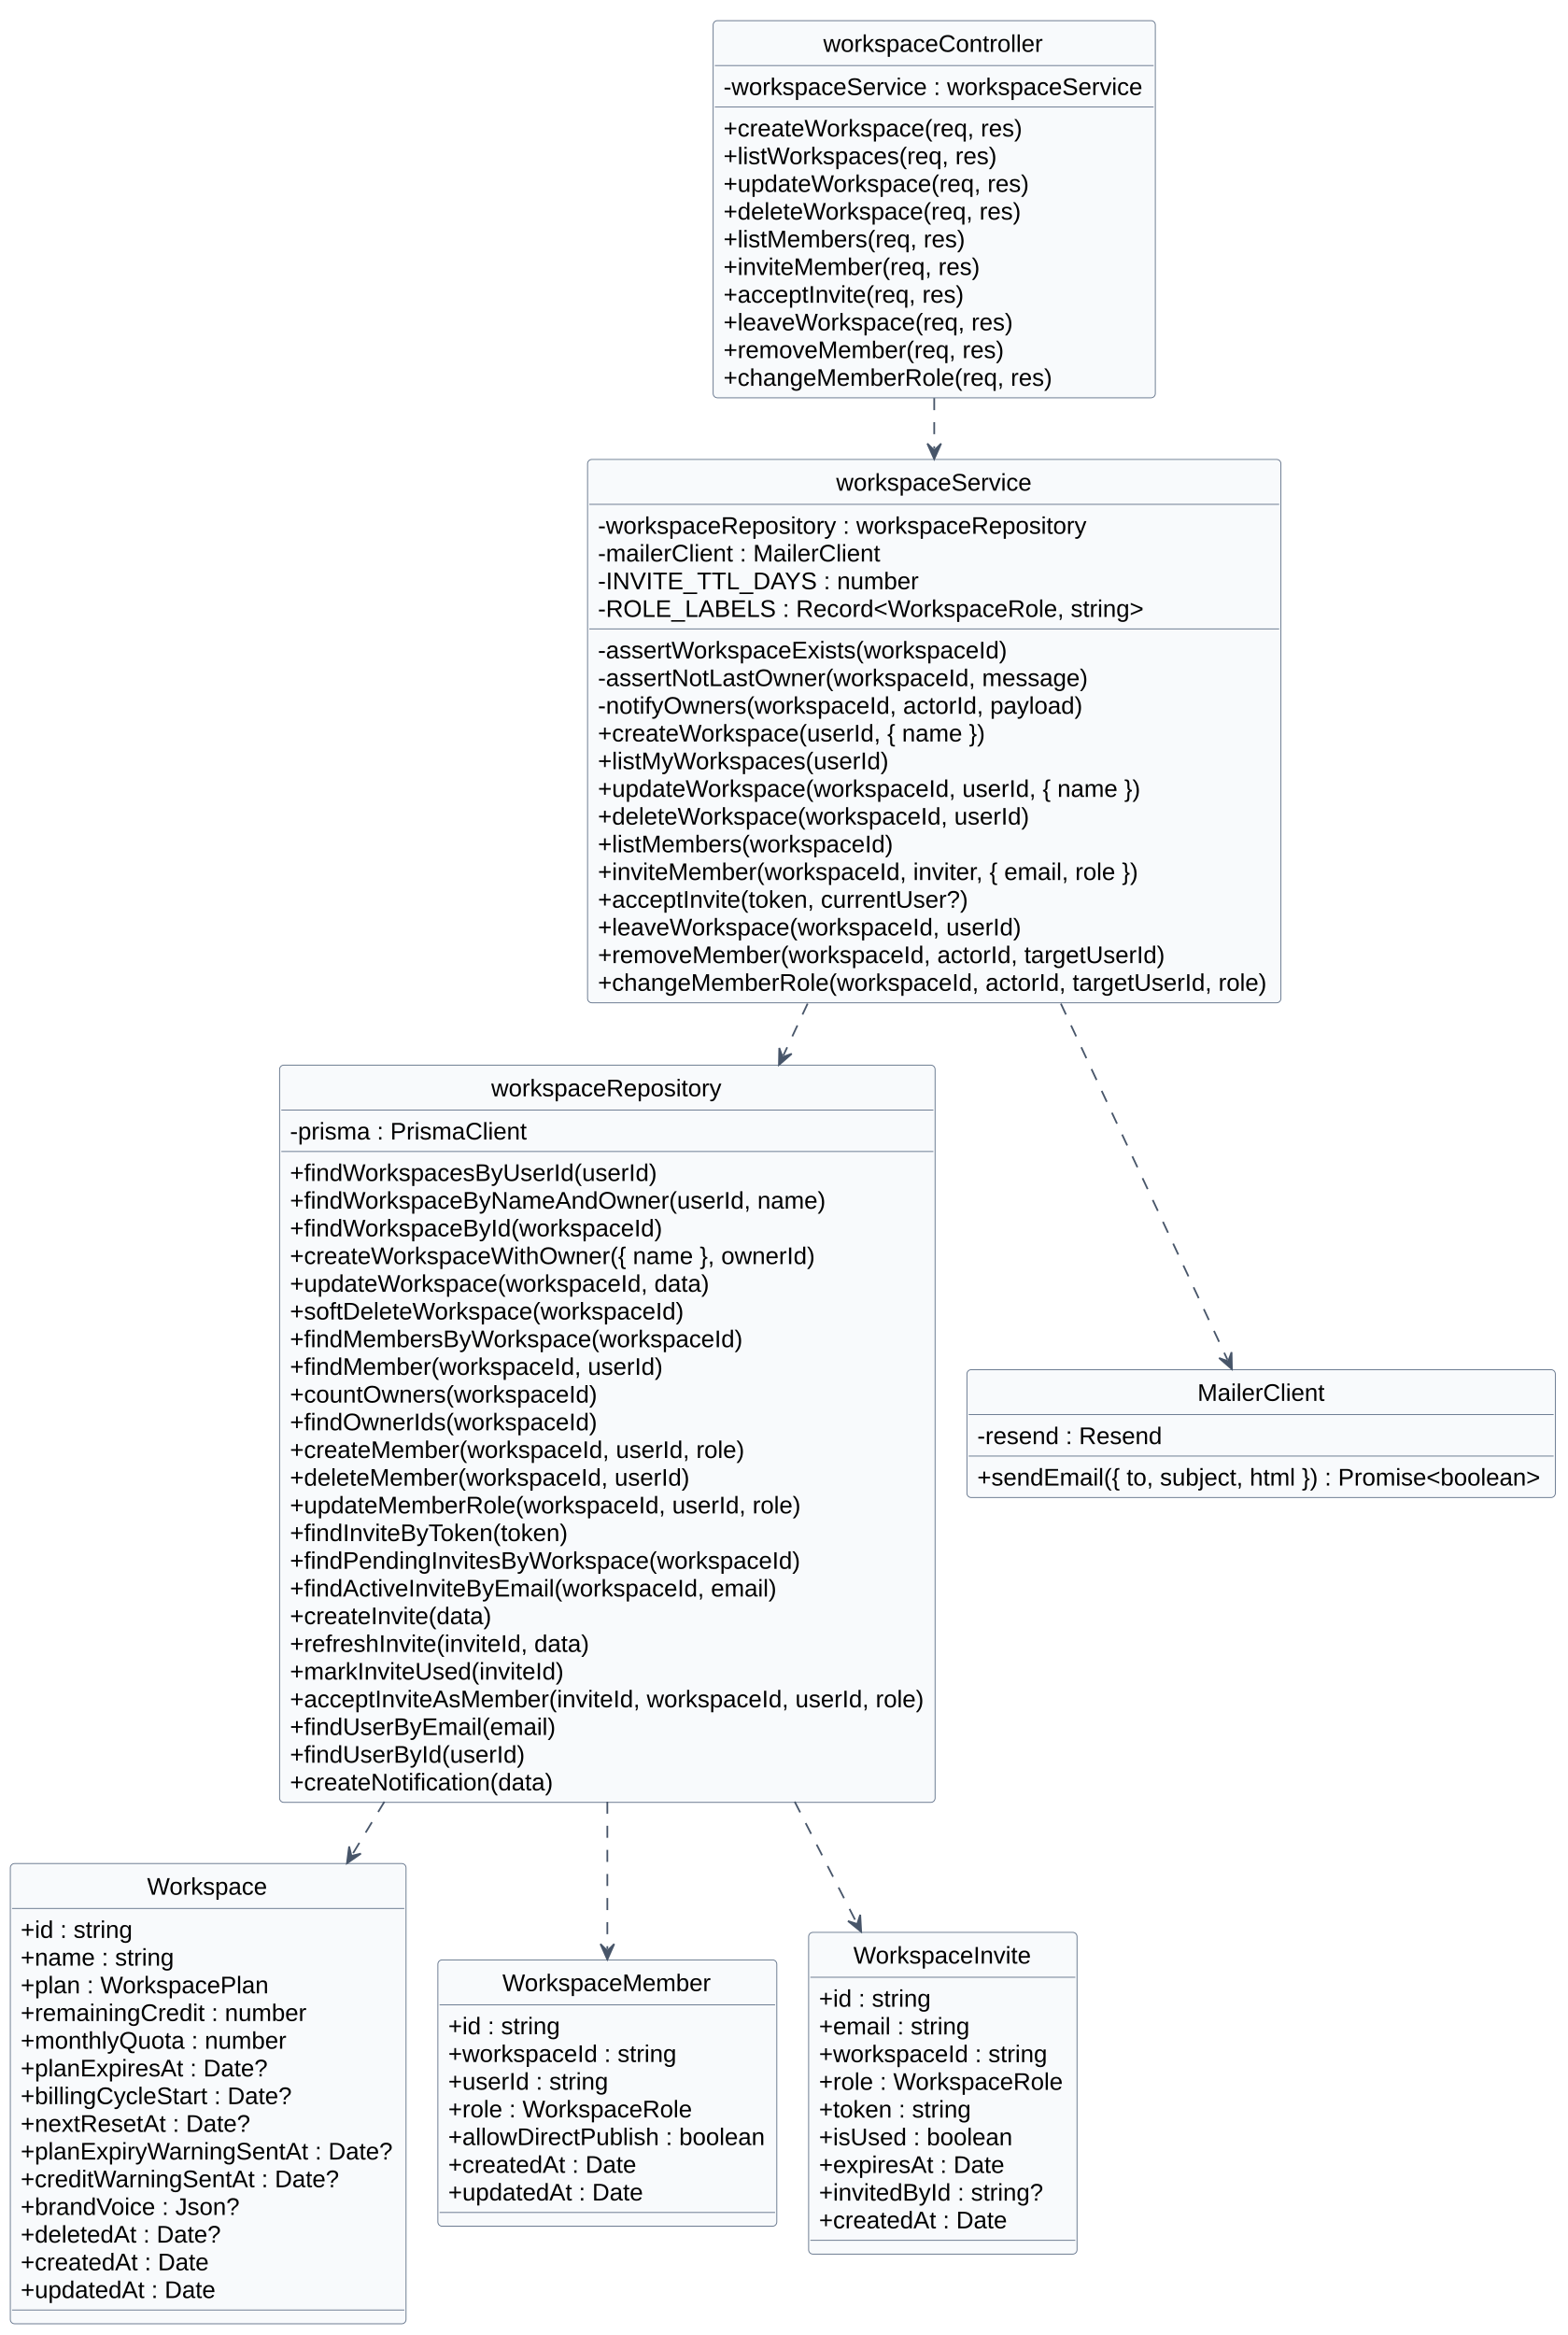
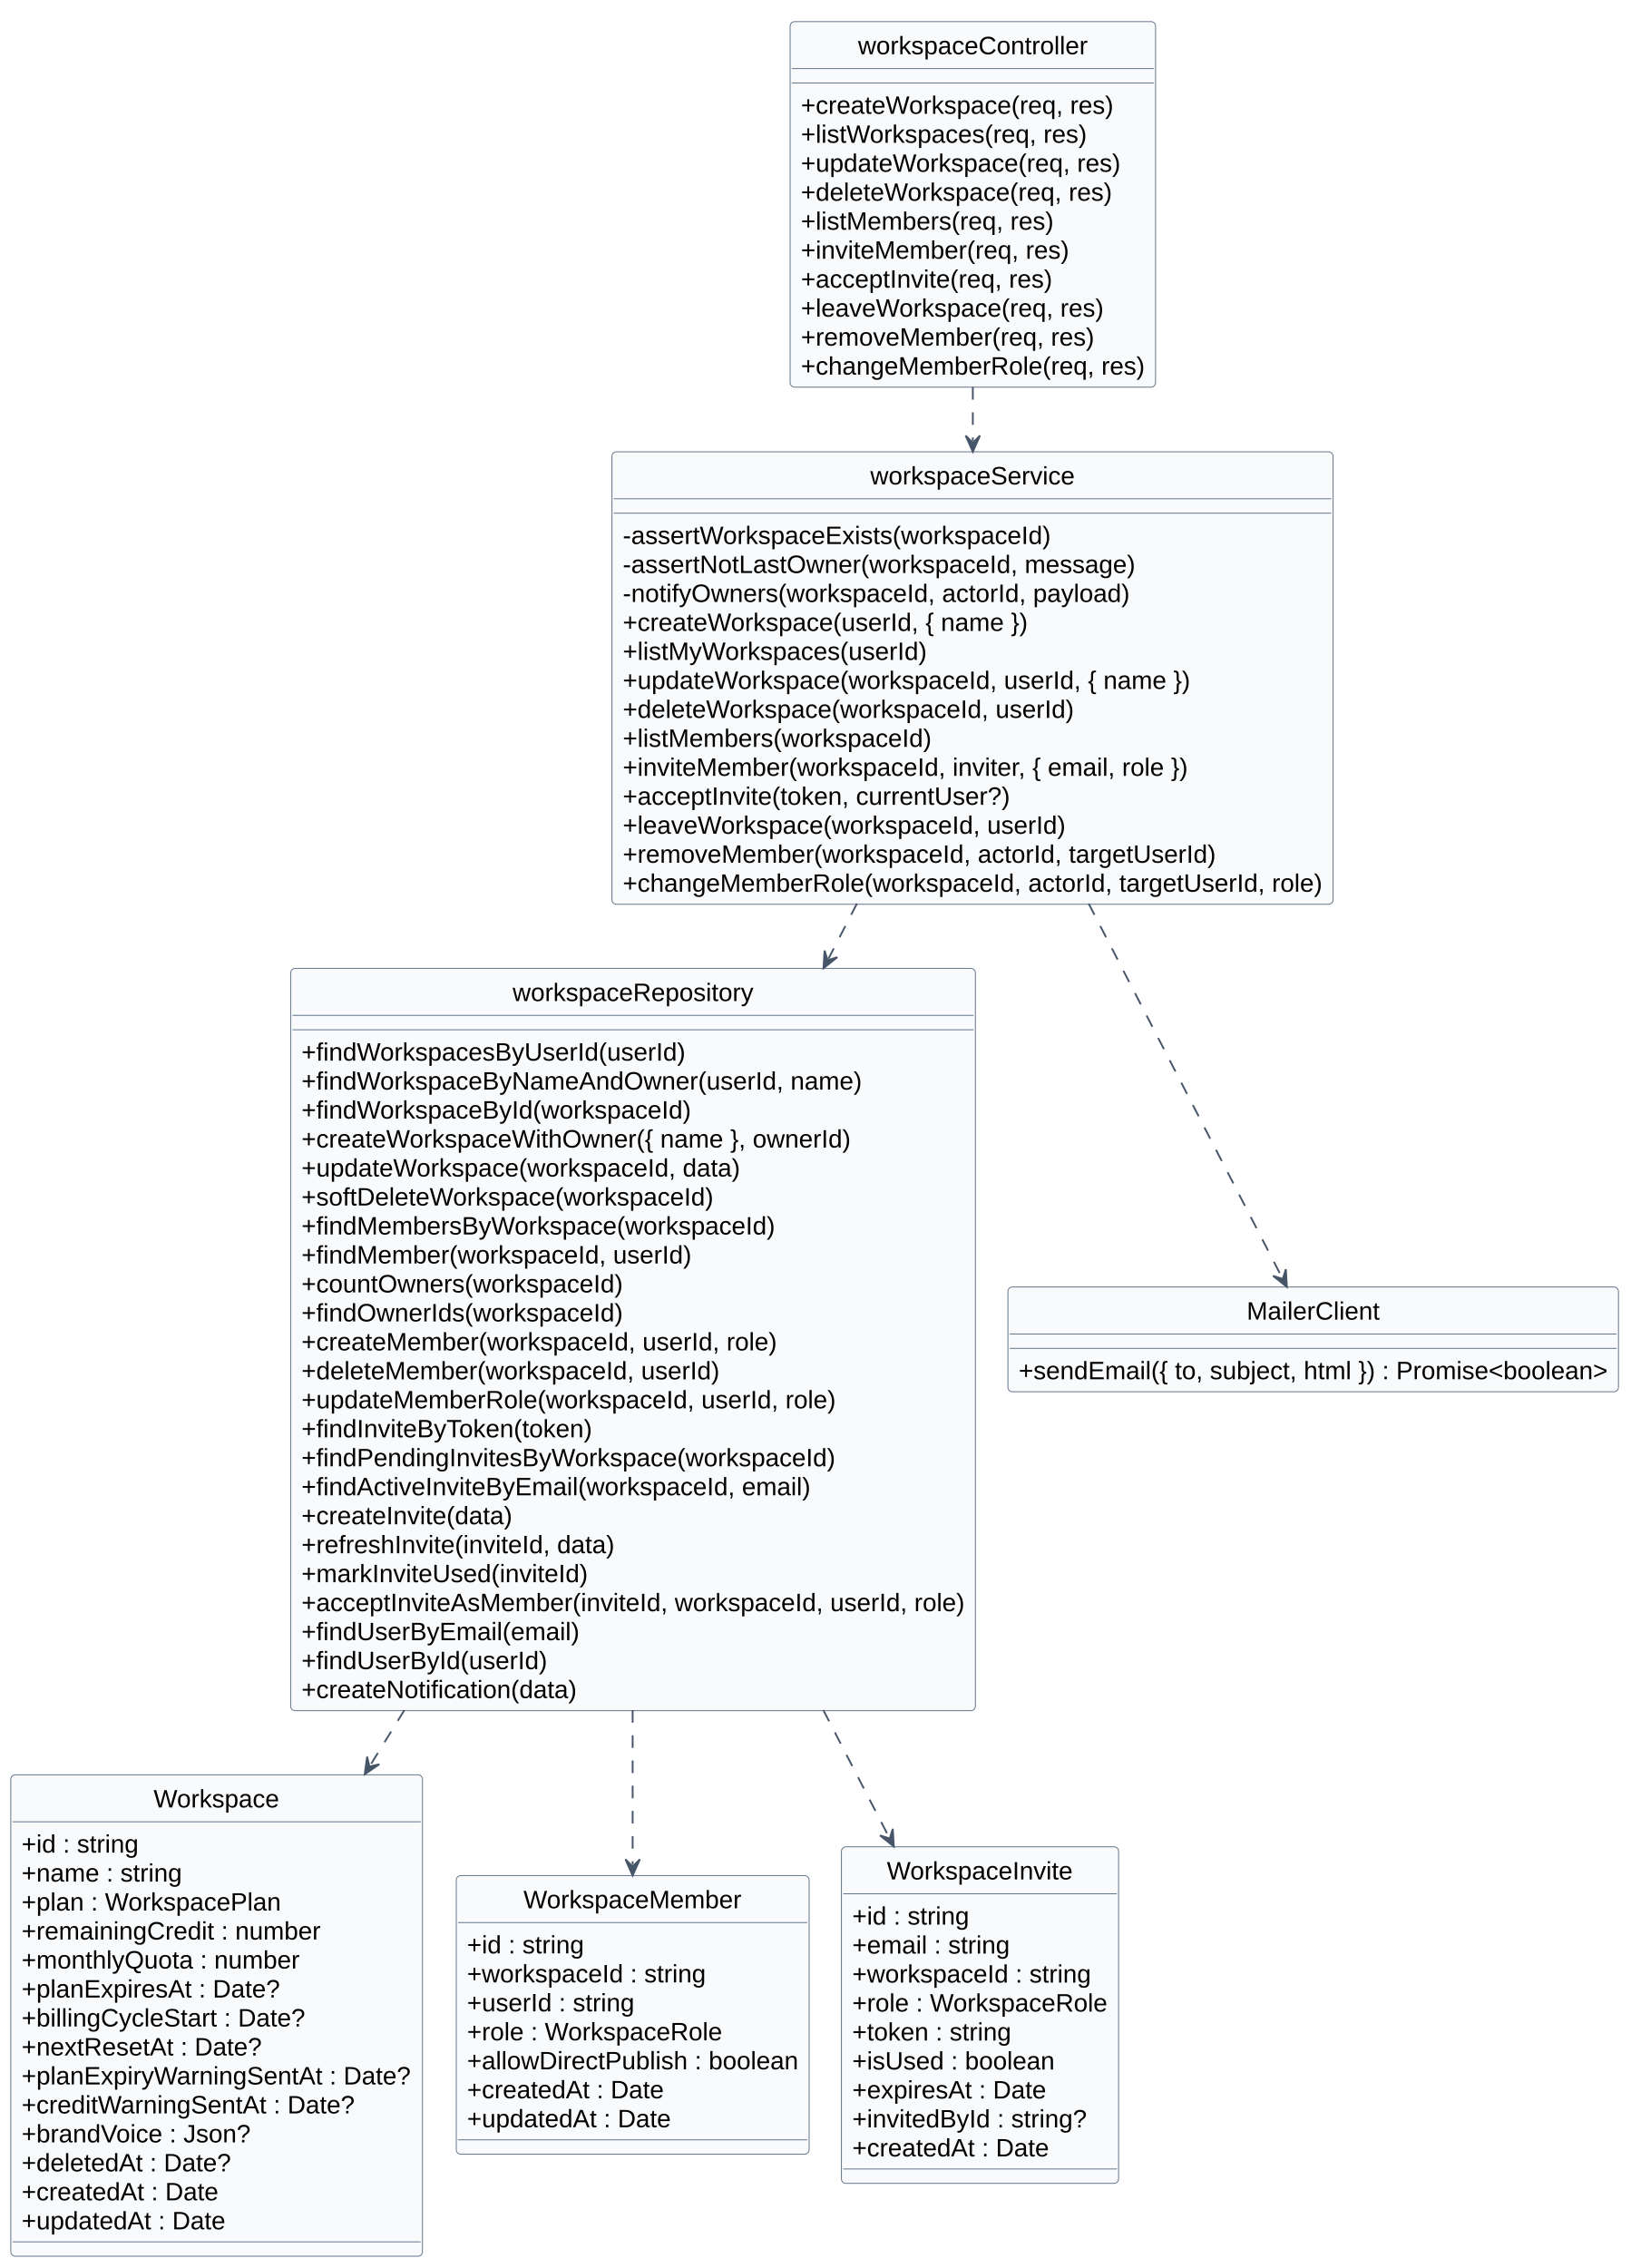
- <svg xmlns="http://www.w3.org/2000/svg" contentStyleType="text/css" height="1357px" preserveAspectRatio="none" style="width:911px;height:1357px;background:#FFFFFF;" version="1.1" viewBox="0 0 911 1357" width="911px" zoomAndPan="magnify">
+ <svg xmlns="http://www.w3.org/2000/svg" contentStyleType="text/css" height="1260px" preserveAspectRatio="none" style="width:906px;height:1260px;background:#FFFFFF;" version="1.1" viewBox="0 0 906 1260" width="906px" zoomAndPan="magnify">
  <defs />
  <g>
    <g id="elem_Workspace">
-       <rect codeLine="17" fill="#F8FAFC" height="267.479" id="Workspace" rx="2.5" ry="2.5" style="stroke:#64748B;stroke-width:0.5;" width="230" x="6" y="1083" />
-       <text fill="#000000" font-family="Arial" font-size="14" lengthAdjust="spacing" textLength="71" x="85.5" y="1101.132">Workspace</text>
-       <line style="stroke:#64748B;stroke-width:0.5;" x1="7" x2="235" y1="1109.099" y2="1109.099" />
-       <text fill="#000000" font-family="Arial" font-size="14" lengthAdjust="spacing" textLength="66" x="12" y="1126.23">+id : string</text>
-       <text fill="#000000" font-family="Arial" font-size="14" lengthAdjust="spacing" textLength="90" x="12" y="1142.329">+name : string</text>
-       <text fill="#000000" font-family="Arial" font-size="14" lengthAdjust="spacing" textLength="146" x="12" y="1158.428">+plan : WorkspacePlan</text>
-       <text fill="#000000" font-family="Arial" font-size="14" lengthAdjust="spacing" textLength="168" x="12" y="1174.526">+remainingCredit : number</text>
-       <text fill="#000000" font-family="Arial" font-size="14" lengthAdjust="spacing" textLength="156" x="12" y="1190.625">+monthlyQuota : number</text>
-       <text fill="#000000" font-family="Arial" font-size="14" lengthAdjust="spacing" textLength="144" x="12" y="1206.724">+planExpiresAt : Date?</text>
-       <text fill="#000000" font-family="Arial" font-size="14" lengthAdjust="spacing" textLength="159" x="12" y="1222.822">+billingCycleStart : Date?</text>
-       <text fill="#000000" font-family="Arial" font-size="14" lengthAdjust="spacing" textLength="134" x="12" y="1238.921">+nextResetAt : Date?</text>
-       <text fill="#000000" font-family="Arial" font-size="14" lengthAdjust="spacing" textLength="218" x="12" y="1255.02">+planExpiryWarningSentAt : Date?</text>
-       <text fill="#000000" font-family="Arial" font-size="14" lengthAdjust="spacing" textLength="188" x="12" y="1271.118">+creditWarningSentAt : Date?</text>
-       <text fill="#000000" font-family="Arial" font-size="14" lengthAdjust="spacing" textLength="129" x="12" y="1287.217">+brandVoice : Json?</text>
-       <text fill="#000000" font-family="Arial" font-size="14" lengthAdjust="spacing" textLength="118" x="12" y="1303.315">+deletedAt : Date?</text>
-       <text fill="#000000" font-family="Arial" font-size="14" lengthAdjust="spacing" textLength="111" x="12" y="1319.414">+createdAt : Date</text>
-       <text fill="#000000" font-family="Arial" font-size="14" lengthAdjust="spacing" textLength="115" x="12" y="1335.513">+updatedAt : Date</text>
-       <line style="stroke:#64748B;stroke-width:0.5;" x1="7" x2="235" y1="1342.479" y2="1342.479" />
+       <rect codeLine="17" fill="#F8FAFC" height="267.479" id="Workspace" rx="2.5" ry="2.5" style="stroke:#64748B;stroke-width:0.5;" width="228.727" x="6" y="986" />
+       <text fill="#000000" font-family="Arial" font-size="14" lengthAdjust="spacing" textLength="70.02" x="85.353" y="1004.132">Workspace</text>
+       <line style="stroke:#64748B;stroke-width:0.5;" x1="7" x2="233.727" y1="1012.099" y2="1012.099" />
+       <text fill="#000000" font-family="Arial" font-size="14" lengthAdjust="spacing" textLength="64.976" x="12" y="1029.23">+id : string</text>
+       <text fill="#000000" font-family="Arial" font-size="14" lengthAdjust="spacing" textLength="89.1" x="12" y="1045.329">+name : string</text>
+       <text fill="#000000" font-family="Arial" font-size="14" lengthAdjust="spacing" textLength="144.355" x="12" y="1061.428">+plan : WorkspacePlan</text>
+       <text fill="#000000" font-family="Arial" font-size="14" lengthAdjust="spacing" textLength="166.134" x="12" y="1077.526">+remainingCredit : number</text>
+       <text fill="#000000" font-family="Arial" font-size="14" lengthAdjust="spacing" textLength="154.472" x="12" y="1093.625">+monthlyQuota : number</text>
+       <text fill="#000000" font-family="Arial" font-size="14" lengthAdjust="spacing" textLength="143.582" x="12" y="1109.724">+planExpiresAt : Date?</text>
+       <text fill="#000000" font-family="Arial" font-size="14" lengthAdjust="spacing" textLength="157.575" x="12" y="1125.822">+billingCycleStart : Date?</text>
+       <text fill="#000000" font-family="Arial" font-size="14" lengthAdjust="spacing" textLength="133.465" x="12" y="1141.921">+nextResetAt : Date?</text>
+       <text fill="#000000" font-family="Arial" font-size="14" lengthAdjust="spacing" textLength="216.727" x="12" y="1158.02">+planExpiryWarningSentAt : Date?</text>
+       <text fill="#000000" font-family="Arial" font-size="14" lengthAdjust="spacing" textLength="185.596" x="12" y="1174.118">+creditWarningSentAt : Date?</text>
+       <text fill="#000000" font-family="Arial" font-size="14" lengthAdjust="spacing" textLength="128.03" x="12" y="1190.217">+brandVoice : Json?</text>
+       <text fill="#000000" font-family="Arial" font-size="14" lengthAdjust="spacing" textLength="116.361" x="12" y="1206.315">+deletedAt : Date?</text>
+       <text fill="#000000" font-family="Arial" font-size="14" lengthAdjust="spacing" textLength="109.341" x="12" y="1222.414">+createdAt : Date</text>
+       <text fill="#000000" font-family="Arial" font-size="14" lengthAdjust="spacing" textLength="113.251" x="12" y="1238.513">+updatedAt : Date</text>
+       <line style="stroke:#64748B;stroke-width:0.5;" x1="7" x2="233.727" y1="1245.479" y2="1245.479" />
    </g>
    <g id="elem_WorkspaceMember">
-       <rect codeLine="34" fill="#F8FAFC" height="154.789" id="WorkspaceMember" rx="2.5" ry="2.5" style="stroke:#64748B;stroke-width:0.5;" width="197" x="254.5" y="1139" />
-       <text fill="#000000" font-family="Arial" font-size="14" lengthAdjust="spacing" textLength="122" x="292" y="1157.132">WorkspaceMember</text>
-       <line style="stroke:#64748B;stroke-width:0.5;" x1="255.5" x2="450.5" y1="1165.099" y2="1165.099" />
-       <text fill="#000000" font-family="Arial" font-size="14" lengthAdjust="spacing" textLength="66" x="260.5" y="1182.23">+id : string</text>
-       <text fill="#000000" font-family="Arial" font-size="14" lengthAdjust="spacing" textLength="133" x="260.5" y="1198.329">+workspaceId : string</text>
-       <text fill="#000000" font-family="Arial" font-size="14" lengthAdjust="spacing" textLength="94" x="260.5" y="1214.428">+userId : string</text>
-       <text fill="#000000" font-family="Arial" font-size="14" lengthAdjust="spacing" textLength="144" x="260.5" y="1230.526">+role : WorkspaceRole</text>
-       <text fill="#000000" font-family="Arial" font-size="14" lengthAdjust="spacing" textLength="185" x="260.5" y="1246.625">+allowDirectPublish : boolean</text>
-       <text fill="#000000" font-family="Arial" font-size="14" lengthAdjust="spacing" textLength="111" x="260.5" y="1262.724">+createdAt : Date</text>
-       <text fill="#000000" font-family="Arial" font-size="14" lengthAdjust="spacing" textLength="115" x="260.5" y="1278.822">+updatedAt : Date</text>
-       <line style="stroke:#64748B;stroke-width:0.5;" x1="255.5" x2="450.5" y1="1285.789" y2="1285.789" />
+       <rect codeLine="34" fill="#F8FAFC" height="154.789" id="WorkspaceMember" rx="2.5" ry="2.5" style="stroke:#64748B;stroke-width:0.5;" width="196.051" x="253.5" y="1042" />
+       <text fill="#000000" font-family="Arial" font-size="14" lengthAdjust="spacing" textLength="121.365" x="290.843" y="1060.132">WorkspaceMember</text>
+       <line style="stroke:#64748B;stroke-width:0.5;" x1="254.5" x2="448.551" y1="1068.099" y2="1068.099" />
+       <text fill="#000000" font-family="Arial" font-size="14" lengthAdjust="spacing" textLength="64.976" x="259.5" y="1085.23">+id : string</text>
+       <text fill="#000000" font-family="Arial" font-size="14" lengthAdjust="spacing" textLength="132.672" x="259.5" y="1101.329">+workspaceId : string</text>
+       <text fill="#000000" font-family="Arial" font-size="14" lengthAdjust="spacing" textLength="92.989" x="259.5" y="1117.428">+userId : string</text>
+       <text fill="#000000" font-family="Arial" font-size="14" lengthAdjust="spacing" textLength="142.003" x="259.5" y="1133.526">+role : WorkspaceRole</text>
+       <text fill="#000000" font-family="Arial" font-size="14" lengthAdjust="spacing" textLength="184.051" x="259.5" y="1149.625">+allowDirectPublish : boolean</text>
+       <text fill="#000000" font-family="Arial" font-size="14" lengthAdjust="spacing" textLength="109.341" x="259.5" y="1165.724">+createdAt : Date</text>
+       <text fill="#000000" font-family="Arial" font-size="14" lengthAdjust="spacing" textLength="113.251" x="259.5" y="1181.822">+updatedAt : Date</text>
+       <line style="stroke:#64748B;stroke-width:0.5;" x1="254.5" x2="448.551" y1="1188.789" y2="1188.789" />
    </g>
    <g id="elem_WorkspaceInvite">
-       <rect codeLine="44" fill="#F8FAFC" height="186.986" id="WorkspaceInvite" rx="2.5" ry="2.5" style="stroke:#64748B;stroke-width:0.5;" width="156" x="470" y="1123" />
-       <text fill="#000000" font-family="Arial" font-size="14" lengthAdjust="spacing" textLength="104" x="496" y="1141.132">WorkspaceInvite</text>
-       <line style="stroke:#64748B;stroke-width:0.5;" x1="471" x2="625" y1="1149.099" y2="1149.099" />
-       <text fill="#000000" font-family="Arial" font-size="14" lengthAdjust="spacing" textLength="66" x="476" y="1166.23">+id : string</text>
-       <text fill="#000000" font-family="Arial" font-size="14" lengthAdjust="spacing" textLength="88" x="476" y="1182.329">+email : string</text>
-       <text fill="#000000" font-family="Arial" font-size="14" lengthAdjust="spacing" textLength="133" x="476" y="1198.428">+workspaceId : string</text>
-       <text fill="#000000" font-family="Arial" font-size="14" lengthAdjust="spacing" textLength="144" x="476" y="1214.526">+role : WorkspaceRole</text>
-       <text fill="#000000" font-family="Arial" font-size="14" lengthAdjust="spacing" textLength="90" x="476" y="1230.625">+token : string</text>
-       <text fill="#000000" font-family="Arial" font-size="14" lengthAdjust="spacing" textLength="113" x="476" y="1246.724">+isUsed : boolean</text>
-       <text fill="#000000" font-family="Arial" font-size="14" lengthAdjust="spacing" textLength="108" x="476" y="1262.822">+expiresAt : Date</text>
-       <text fill="#000000" font-family="Arial" font-size="14" lengthAdjust="spacing" textLength="131" x="476" y="1278.921">+invitedById : string?</text>
-       <text fill="#000000" font-family="Arial" font-size="14" lengthAdjust="spacing" textLength="111" x="476" y="1295.02">+createdAt : Date</text>
-       <line style="stroke:#64748B;stroke-width:0.5;" x1="471" x2="625" y1="1301.986" y2="1301.986" />
+       <rect codeLine="44" fill="#F8FAFC" height="186.986" id="WorkspaceInvite" rx="2.5" ry="2.5" style="stroke:#64748B;stroke-width:0.5;" width="154.003" x="467.5" y="1026" />
+       <text fill="#000000" font-family="Arial" font-size="14" lengthAdjust="spacing" textLength="103.482" x="492.76" y="1044.132">WorkspaceInvite</text>
+       <line style="stroke:#64748B;stroke-width:0.5;" x1="468.5" x2="620.503" y1="1052.099" y2="1052.099" />
+       <text fill="#000000" font-family="Arial" font-size="14" lengthAdjust="spacing" textLength="64.976" x="473.5" y="1069.23">+id : string</text>
+       <text fill="#000000" font-family="Arial" font-size="14" lengthAdjust="spacing" textLength="87.534" x="473.5" y="1085.329">+email : string</text>
+       <text fill="#000000" font-family="Arial" font-size="14" lengthAdjust="spacing" textLength="132.672" x="473.5" y="1101.428">+workspaceId : string</text>
+       <text fill="#000000" font-family="Arial" font-size="14" lengthAdjust="spacing" textLength="142.003" x="473.5" y="1117.526">+role : WorkspaceRole</text>
+       <text fill="#000000" font-family="Arial" font-size="14" lengthAdjust="spacing" textLength="88.327" x="473.5" y="1133.625">+token : string</text>
+       <text fill="#000000" font-family="Arial" font-size="14" lengthAdjust="spacing" textLength="112.465" x="473.5" y="1149.724">+isUsed : boolean</text>
+       <text fill="#000000" font-family="Arial" font-size="14" lengthAdjust="spacing" textLength="107.775" x="473.5" y="1165.822">+expiresAt : Date</text>
+       <text fill="#000000" font-family="Arial" font-size="14" lengthAdjust="spacing" textLength="130.348" x="473.5" y="1181.921">+invitedById : string?</text>
+       <text fill="#000000" font-family="Arial" font-size="14" lengthAdjust="spacing" textLength="109.341" x="473.5" y="1198.02">+createdAt : Date</text>
+       <line style="stroke:#64748B;stroke-width:0.5;" x1="468.5" x2="620.503" y1="1204.986" y2="1204.986" />
    </g>
    <g id="elem_workspaceController">
-       <rect codeLine="56" fill="#F8FAFC" height="219.184" id="workspaceController" rx="2.5" ry="2.5" style="stroke:#64748B;stroke-width:0.5;" width="257" x="414.5" y="12" />
-       <text fill="#000000" font-family="Arial" font-size="14" lengthAdjust="spacing" textLength="129" x="478.5" y="30.132">workspaceController</text>
-       <line style="stroke:#64748B;stroke-width:0.5;" x1="415.5" x2="670.5" y1="38.099" y2="38.099" />
-       <text fill="#000000" font-family="Arial" font-size="14" lengthAdjust="spacing" textLength="245" x="420.5" y="55.23">-workspaceService : workspaceService</text>
-       <line style="stroke:#64748B;stroke-width:0.5;" x1="415.5" x2="670.5" y1="62.197" y2="62.197" />
-       <text fill="#000000" font-family="Arial" font-size="14" lengthAdjust="spacing" textLength="178" x="420.5" y="79.329">+createWorkspace(req, res)</text>
-       <text fill="#000000" font-family="Arial" font-size="14" lengthAdjust="spacing" textLength="162" x="420.5" y="95.428">+listWorkspaces(req, res)</text>
-       <text fill="#000000" font-family="Arial" font-size="14" lengthAdjust="spacing" textLength="182" x="420.5" y="111.526">+updateWorkspace(req, res)</text>
-       <text fill="#000000" font-family="Arial" font-size="14" lengthAdjust="spacing" textLength="177" x="420.5" y="127.625">+deleteWorkspace(req, res)</text>
-       <text fill="#000000" font-family="Arial" font-size="14" lengthAdjust="spacing" textLength="142" x="420.5" y="143.724">+listMembers(req, res)</text>
-       <text fill="#000000" font-family="Arial" font-size="14" lengthAdjust="spacing" textLength="151" x="420.5" y="159.822">+inviteMember(req, res)</text>
-       <text fill="#000000" font-family="Arial" font-size="14" lengthAdjust="spacing" textLength="142" x="420.5" y="175.921">+acceptInvite(req, res)</text>
-       <text fill="#000000" font-family="Arial" font-size="14" lengthAdjust="spacing" textLength="172" x="420.5" y="192.019">+leaveWorkspace(req, res)</text>
-       <text fill="#000000" font-family="Arial" font-size="14" lengthAdjust="spacing" textLength="165" x="420.5" y="208.118">+removeMember(req, res)</text>
-       <text fill="#000000" font-family="Arial" font-size="14" lengthAdjust="spacing" textLength="194" x="420.5" y="224.217">+changeMemberRole(req, res)</text>
+       <rect codeLine="56" fill="#F8FAFC" height="203.085" id="workspaceController" rx="2.5" ry="2.5" style="stroke:#64748B;stroke-width:0.5;" width="203.03" x="439" y="12" />
+       <text fill="#000000" font-family="Arial" font-size="14" lengthAdjust="spacing" textLength="127.606" x="476.712" y="30.132">workspaceController</text>
+       <line style="stroke:#64748B;stroke-width:0.5;" x1="440" x2="641.03" y1="38.099" y2="38.099" />
+       <line style="stroke:#64748B;stroke-width:0.5;" x1="440" x2="641.03" y1="46.099" y2="46.099" />
+       <text fill="#000000" font-family="Arial" font-size="14" lengthAdjust="spacing" textLength="173.893" x="445" y="63.23">+createWorkspace(req, res)</text>
+       <text fill="#000000" font-family="Arial" font-size="14" lengthAdjust="spacing" textLength="159.093" x="445" y="79.329">+listWorkspaces(req, res)</text>
+       <text fill="#000000" font-family="Arial" font-size="14" lengthAdjust="spacing" textLength="177.803" x="445" y="95.428">+updateWorkspace(req, res)</text>
+       <text fill="#000000" font-family="Arial" font-size="14" lengthAdjust="spacing" textLength="173.127" x="445" y="111.526">+deleteWorkspace(req, res)</text>
+       <text fill="#000000" font-family="Arial" font-size="14" lengthAdjust="spacing" textLength="140.417" x="445" y="127.625">+listMembers(req, res)</text>
+       <text fill="#000000" font-family="Arial" font-size="14" lengthAdjust="spacing" textLength="148.989" x="445" y="143.724">+inviteMember(req, res)</text>
+       <text fill="#000000" font-family="Arial" font-size="14" lengthAdjust="spacing" textLength="139.672" x="445" y="159.822">+acceptInvite(req, res)</text>
+       <text fill="#000000" font-family="Arial" font-size="14" lengthAdjust="spacing" textLength="168.451" x="445" y="175.921">+leaveWorkspace(req, res)</text>
+       <text fill="#000000" font-family="Arial" font-size="14" lengthAdjust="spacing" textLength="162.989" x="445" y="192.019">+removeMember(req, res)</text>
+       <text fill="#000000" font-family="Arial" font-size="14" lengthAdjust="spacing" textLength="191.03" x="445" y="208.118">+changeMemberRole(req, res)</text>
    </g>
    <g id="elem_workspaceService">
-       <rect codeLine="70" fill="#F8FAFC" height="315.775" id="workspaceService" rx="2.5" ry="2.5" style="stroke:#64748B;stroke-width:0.5;" width="403" x="341.5" y="267" />
-       <text fill="#000000" font-family="Arial" font-size="14" lengthAdjust="spacing" textLength="114" x="486" y="285.132">workspaceService</text>
-       <line style="stroke:#64748B;stroke-width:0.5;" x1="342.5" x2="743.5" y1="293.099" y2="293.099" />
-       <text fill="#000000" font-family="Arial" font-size="14" lengthAdjust="spacing" textLength="287" x="347.5" y="310.231">-workspaceRepository : workspaceRepository</text>
-       <text fill="#000000" font-family="Arial" font-size="14" lengthAdjust="spacing" textLength="165" x="347.5" y="326.329">-mailerClient : MailerClient</text>
-       <text fill="#000000" font-family="Arial" font-size="14" lengthAdjust="spacing" textLength="186" x="347.5" y="342.428">-INVITE_TTL_DAYS : number</text>
-       <text fill="#000000" font-family="Arial" font-size="14" lengthAdjust="spacing" textLength="320" x="347.5" y="358.526">-ROLE_LABELS : Record&lt;WorkspaceRole, string&gt;</text>
-       <line style="stroke:#64748B;stroke-width:0.5;" x1="342.5" x2="743.5" y1="365.493" y2="365.493" />
-       <text fill="#000000" font-family="Arial" font-size="14" lengthAdjust="spacing" textLength="239" x="347.5" y="382.625">-assertWorkspaceExists(workspaceId)</text>
-       <text fill="#000000" font-family="Arial" font-size="14" lengthAdjust="spacing" textLength="286" x="347.5" y="398.724">-assertNotLastOwner(workspaceId, message)</text>
-       <text fill="#000000" font-family="Arial" font-size="14" lengthAdjust="spacing" textLength="284" x="347.5" y="414.822">-notifyOwners(workspaceId, actorId, payload)</text>
-       <text fill="#000000" font-family="Arial" font-size="14" lengthAdjust="spacing" textLength="229" x="347.5" y="430.921">+createWorkspace(userId, { name })</text>
-       <text fill="#000000" font-family="Arial" font-size="14" lengthAdjust="spacing" textLength="170" x="347.5" y="447.019">+listMyWorkspaces(userId)</text>
-       <text fill="#000000" font-family="Arial" font-size="14" lengthAdjust="spacing" textLength="319" x="347.5" y="463.118">+updateWorkspace(workspaceId, userId, { name })</text>
-       <text fill="#000000" font-family="Arial" font-size="14" lengthAdjust="spacing" textLength="253" x="347.5" y="479.217">+deleteWorkspace(workspaceId, userId)</text>
-       <text fill="#000000" font-family="Arial" font-size="14" lengthAdjust="spacing" textLength="171" x="347.5" y="495.315">+listMembers(workspaceId)</text>
-       <text fill="#000000" font-family="Arial" font-size="14" lengthAdjust="spacing" textLength="317" x="347.5" y="511.414">+inviteMember(workspaceId, inviter, { email, role })</text>
-       <text fill="#000000" font-family="Arial" font-size="14" lengthAdjust="spacing" textLength="218" x="347.5" y="527.513">+acceptInvite(token, currentUser?)</text>
-       <text fill="#000000" font-family="Arial" font-size="14" lengthAdjust="spacing" textLength="248" x="347.5" y="543.611">+leaveWorkspace(workspaceId, userId)</text>
-       <text fill="#000000" font-family="Arial" font-size="14" lengthAdjust="spacing" textLength="330" x="347.5" y="559.71">+removeMember(workspaceId, actorId, targetUserId)</text>
-       <text fill="#000000" font-family="Arial" font-size="14" lengthAdjust="spacing" textLength="391" x="347.5" y="575.809">+changeMemberRole(workspaceId, actorId, targetUserId, role)</text>
+       <rect codeLine="69" fill="#F8FAFC" height="251.381" id="workspaceService" rx="2.5" ry="2.5" style="stroke:#64748B;stroke-width:0.5;" width="400.678" x="340" y="251" />
+       <text fill="#000000" font-family="Arial" font-size="14" lengthAdjust="spacing" textLength="113.6" x="483.539" y="269.132">workspaceService</text>
+       <line style="stroke:#64748B;stroke-width:0.5;" x1="341" x2="739.678" y1="277.099" y2="277.099" />
+       <line style="stroke:#64748B;stroke-width:0.5;" x1="341" x2="739.678" y1="285.099" y2="285.099" />
+       <text fill="#000000" font-family="Arial" font-size="14" lengthAdjust="spacing" textLength="238.061" x="346" y="302.231">-assertWorkspaceExists(workspaceId)</text>
+       <text fill="#000000" font-family="Arial" font-size="14" lengthAdjust="spacing" textLength="284.772" x="346" y="318.329">-assertNotLastOwner(workspaceId, message)</text>
+       <text fill="#000000" font-family="Arial" font-size="14" lengthAdjust="spacing" textLength="281.675" x="346" y="334.428">-notifyOwners(workspaceId, actorId, payload)</text>
+       <text fill="#000000" font-family="Arial" font-size="14" lengthAdjust="spacing" textLength="225.272" x="346" y="350.526">+createWorkspace(userId, { name })</text>
+       <text fill="#000000" font-family="Arial" font-size="14" lengthAdjust="spacing" textLength="169.203" x="346" y="366.625">+listMyWorkspaces(userId)</text>
+       <text fill="#000000" font-family="Arial" font-size="14" lengthAdjust="spacing" textLength="315.554" x="346" y="382.724">+updateWorkspace(workspaceId, userId, { name })</text>
+       <text fill="#000000" font-family="Arial" font-size="14" lengthAdjust="spacing" textLength="250.947" x="346" y="398.822">+deleteWorkspace(workspaceId, userId)</text>
+       <text fill="#000000" font-family="Arial" font-size="14" lengthAdjust="spacing" textLength="171.548" x="346" y="414.921">+listMembers(workspaceId)</text>
+       <text fill="#000000" font-family="Arial" font-size="14" lengthAdjust="spacing" textLength="314.733" x="346" y="431.019">+inviteMember(workspaceId, inviter, { email, role })</text>
+       <text fill="#000000" font-family="Arial" font-size="14" lengthAdjust="spacing" textLength="215.154" x="346" y="447.118">+acceptInvite(token, currentUser?)</text>
+       <text fill="#000000" font-family="Arial" font-size="14" lengthAdjust="spacing" textLength="246.272" x="346" y="463.217">+leaveWorkspace(workspaceId, userId)</text>
+       <text fill="#000000" font-family="Arial" font-size="14" lengthAdjust="spacing" textLength="329.513" x="346" y="479.315">+removeMember(workspaceId, actorId, targetUserId)</text>
+       <text fill="#000000" font-family="Arial" font-size="14" lengthAdjust="spacing" textLength="388.678" x="346" y="495.414">+changeMemberRole(workspaceId, actorId, targetUserId, role)</text>
    </g>
    <g id="elem_workspaceRepository">
-       <rect codeLine="90" fill="#F8FAFC" height="428.466" id="workspaceRepository" rx="2.5" ry="2.5" style="stroke:#64748B;stroke-width:0.5;" width="381" x="162.5" y="619" />
-       <text fill="#000000" font-family="Arial" font-size="14" lengthAdjust="spacing" textLength="135" x="285.5" y="637.132">workspaceRepository</text>
-       <line style="stroke:#64748B;stroke-width:0.5;" x1="163.5" x2="542.5" y1="645.099" y2="645.099" />
-       <text fill="#000000" font-family="Arial" font-size="14" lengthAdjust="spacing" textLength="138" x="168.5" y="662.231">-prisma : PrismaClient</text>
-       <line style="stroke:#64748B;stroke-width:0.5;" x1="163.5" x2="542.5" y1="669.197" y2="669.197" />
-       <text fill="#000000" font-family="Arial" font-size="14" lengthAdjust="spacing" textLength="214" x="168.5" y="686.329">+findWorkspacesByUserId(userId)</text>
-       <text fill="#000000" font-family="Arial" font-size="14" lengthAdjust="spacing" textLength="312" x="168.5" y="702.428">+findWorkspaceByNameAndOwner(userId, name)</text>
-       <text fill="#000000" font-family="Arial" font-size="14" lengthAdjust="spacing" textLength="217" x="168.5" y="718.526">+findWorkspaceById(workspaceId)</text>
-       <text fill="#000000" font-family="Arial" font-size="14" lengthAdjust="spacing" textLength="308" x="168.5" y="734.625">+createWorkspaceWithOwner({ name }, ownerId)</text>
-       <text fill="#000000" font-family="Arial" font-size="14" lengthAdjust="spacing" textLength="247" x="168.5" y="750.724">+updateWorkspace(workspaceId, data)</text>
-       <text fill="#000000" font-family="Arial" font-size="14" lengthAdjust="spacing" textLength="231" x="168.5" y="766.822">+softDeleteWorkspace(workspaceId)</text>
-       <text fill="#000000" font-family="Arial" font-size="14" lengthAdjust="spacing" textLength="264" x="168.5" y="782.921">+findMembersByWorkspace(workspaceId)</text>
-       <text fill="#000000" font-family="Arial" font-size="14" lengthAdjust="spacing" textLength="217" x="168.5" y="799.019">+findMember(workspaceId, userId)</text>
-       <text fill="#000000" font-family="Arial" font-size="14" lengthAdjust="spacing" textLength="179" x="168.5" y="815.118">+countOwners(workspaceId)</text>
-       <text fill="#000000" font-family="Arial" font-size="14" lengthAdjust="spacing" textLength="178" x="168.5" y="831.217">+findOwnerIds(workspaceId)</text>
-       <text fill="#000000" font-family="Arial" font-size="14" lengthAdjust="spacing" textLength="266" x="168.5" y="847.315">+createMember(workspaceId, userId, role)</text>
-       <text fill="#000000" font-family="Arial" font-size="14" lengthAdjust="spacing" textLength="233" x="168.5" y="863.414">+deleteMember(workspaceId, userId)</text>
-       <text fill="#000000" font-family="Arial" font-size="14" lengthAdjust="spacing" textLength="299" x="168.5" y="879.513">+updateMemberRole(workspaceId, userId, role)</text>
-       <text fill="#000000" font-family="Arial" font-size="14" lengthAdjust="spacing" textLength="165" x="168.5" y="895.611">+findInviteByToken(token)</text>
-       <text fill="#000000" font-family="Arial" font-size="14" lengthAdjust="spacing" textLength="298" x="168.5" y="911.71">+findPendingInvitesByWorkspace(workspaceId)</text>
-       <text fill="#000000" font-family="Arial" font-size="14" lengthAdjust="spacing" textLength="281" x="168.5" y="927.809">+findActiveInviteByEmail(workspaceId, email)</text>
-       <text fill="#000000" font-family="Arial" font-size="14" lengthAdjust="spacing" textLength="119" x="168.5" y="943.907">+createInvite(data)</text>
-       <text fill="#000000" font-family="Arial" font-size="14" lengthAdjust="spacing" textLength="176" x="168.5" y="960.006">+refreshInvite(inviteId, data)</text>
-       <text fill="#000000" font-family="Arial" font-size="14" lengthAdjust="spacing" textLength="158" x="168.5" y="976.105">+markInviteUsed(inviteId)</text>
-       <text fill="#000000" font-family="Arial" font-size="14" lengthAdjust="spacing" textLength="369" x="168.5" y="992.203">+acceptInviteAsMember(inviteId, workspaceId, userId, role)</text>
-       <text fill="#000000" font-family="Arial" font-size="14" lengthAdjust="spacing" textLength="153" x="168.5" y="1008.302">+findUserByEmail(email)</text>
-       <text fill="#000000" font-family="Arial" font-size="14" lengthAdjust="spacing" textLength="136" x="168.5" y="1024.4">+findUserById(userId)</text>
-       <text fill="#000000" font-family="Arial" font-size="14" lengthAdjust="spacing" textLength="155" x="168.5" y="1040.499">+createNotification(data)</text>
+       <rect codeLine="85" fill="#F8FAFC" height="412.367" id="workspaceRepository" rx="2.5" ry="2.5" style="stroke:#64748B;stroke-width:0.5;" width="380.437" x="161.5" y="538" />
+       <text fill="#000000" font-family="Arial" font-size="14" lengthAdjust="spacing" textLength="133.834" x="284.801" y="556.132">workspaceRepository</text>
+       <line style="stroke:#64748B;stroke-width:0.5;" x1="162.5" x2="540.937" y1="564.099" y2="564.099" />
+       <line style="stroke:#64748B;stroke-width:0.5;" x1="162.5" x2="540.937" y1="572.099" y2="572.099" />
+       <text fill="#000000" font-family="Arial" font-size="14" lengthAdjust="spacing" textLength="213.575" x="167.5" y="589.231">+findWorkspacesByUserId(userId)</text>
+       <text fill="#000000" font-family="Arial" font-size="14" lengthAdjust="spacing" textLength="311.63" x="167.5" y="605.329">+findWorkspaceByNameAndOwner(userId, name)</text>
+       <text fill="#000000" font-family="Arial" font-size="14" lengthAdjust="spacing" textLength="216.699" x="167.5" y="621.428">+findWorkspaceById(workspaceId)</text>
+       <text fill="#000000" font-family="Arial" font-size="14" lengthAdjust="spacing" textLength="305.402" x="167.5" y="637.526">+createWorkspaceWithOwner({ name }, ownerId)</text>
+       <text fill="#000000" font-family="Arial" font-size="14" lengthAdjust="spacing" textLength="243.961" x="167.5" y="653.625">+updateWorkspace(workspaceId, data)</text>
+       <text fill="#000000" font-family="Arial" font-size="14" lengthAdjust="spacing" textLength="229.148" x="167.5" y="669.724">+softDeleteWorkspace(workspaceId)</text>
+       <text fill="#000000" font-family="Arial" font-size="14" lengthAdjust="spacing" textLength="263.368" x="167.5" y="685.822">+findMembersByWorkspace(workspaceId)</text>
+       <text fill="#000000" font-family="Arial" font-size="14" lengthAdjust="spacing" textLength="216.699" x="167.5" y="701.921">+findMember(workspaceId, userId)</text>
+       <text fill="#000000" font-family="Arial" font-size="14" lengthAdjust="spacing" textLength="178.575" x="167.5" y="718.019">+countOwners(workspaceId)</text>
+       <text fill="#000000" font-family="Arial" font-size="14" lengthAdjust="spacing" textLength="178.575" x="167.5" y="734.118">+findOwnerIds(workspaceId)</text>
+       <text fill="#000000" font-family="Arial" font-size="14" lengthAdjust="spacing" textLength="264.161" x="167.5" y="750.217">+createMember(workspaceId, userId, role)</text>
+       <text fill="#000000" font-family="Arial" font-size="14" lengthAdjust="spacing" textLength="232.272" x="167.5" y="766.315">+deleteMember(workspaceId, userId)</text>
+       <text fill="#000000" font-family="Arial" font-size="14" lengthAdjust="spacing" textLength="296.864" x="167.5" y="782.414">+updateMemberRole(workspaceId, userId, role)</text>
+       <text fill="#000000" font-family="Arial" font-size="14" lengthAdjust="spacing" textLength="163.03" x="167.5" y="798.513">+findInviteByToken(token)</text>
+       <text fill="#000000" font-family="Arial" font-size="14" lengthAdjust="spacing" textLength="296.864" x="167.5" y="814.611">+findPendingInvitesByWorkspace(workspaceId)</text>
+       <text fill="#000000" font-family="Arial" font-size="14" lengthAdjust="spacing" textLength="282.83" x="167.5" y="830.71">+findActiveInviteByEmail(workspaceId, email)</text>
+       <text fill="#000000" font-family="Arial" font-size="14" lengthAdjust="spacing" textLength="117.12" x="167.5" y="846.809">+createInvite(data)</text>
+       <text fill="#000000" font-family="Arial" font-size="14" lengthAdjust="spacing" textLength="173.92" x="167.5" y="862.907">+refreshInvite(inviteId, data)</text>
+       <text fill="#000000" font-family="Arial" font-size="14" lengthAdjust="spacing" textLength="159.113" x="167.5" y="879.006">+markInviteUsed(inviteId)</text>
+       <text fill="#000000" font-family="Arial" font-size="14" lengthAdjust="spacing" textLength="368.437" x="167.5" y="895.105">+acceptInviteAsMember(inviteId, workspaceId, userId, role)</text>
+       <text fill="#000000" font-family="Arial" font-size="14" lengthAdjust="spacing" textLength="154.431" x="167.5" y="911.203">+findUserByEmail(email)</text>
+       <text fill="#000000" font-family="Arial" font-size="14" lengthAdjust="spacing" textLength="136.555" x="167.5" y="927.302">+findUserById(userId)</text>
+       <text fill="#000000" font-family="Arial" font-size="14" lengthAdjust="spacing" textLength="152.913" x="167.5" y="943.4">+createNotification(data)</text>
    </g>
    <g id="elem_mailerClient">
-       <rect codeLine="117" fill="#F8FAFC" height="74.296" id="mailerClient" rx="2.5" ry="2.5" style="stroke:#64748B;stroke-width:0.5;" width="342" x="562" y="796" />
-       <text fill="#000000" font-family="Arial" font-size="14" lengthAdjust="spacing" textLength="74" x="696" y="814.132">MailerClient</text>
-       <line style="stroke:#64748B;stroke-width:0.5;" x1="563" x2="903" y1="822.099" y2="822.099" />
-       <text fill="#000000" font-family="Arial" font-size="14" lengthAdjust="spacing" textLength="110" x="568" y="839.231">-resend : Resend</text>
-       <line style="stroke:#64748B;stroke-width:0.5;" x1="563" x2="903" y1="846.197" y2="846.197" />
-       <text fill="#000000" font-family="Arial" font-size="14" lengthAdjust="spacing" textLength="330" x="568" y="863.329">+sendEmail({ to, subject, html }) : Promise&lt;boolean&gt;</text>
+       <rect codeLine="111" fill="#F8FAFC" height="58.197" id="mailerClient" rx="2.5" ry="2.5" style="stroke:#64748B;stroke-width:0.5;" width="339.229" x="560" y="715" />
+       <text fill="#000000" font-family="Arial" font-size="14" lengthAdjust="spacing" textLength="73.91" x="692.66" y="733.132">MailerClient</text>
+       <line style="stroke:#64748B;stroke-width:0.5;" x1="561" x2="898.23" y1="741.099" y2="741.099" />
+       <line style="stroke:#64748B;stroke-width:0.5;" x1="561" x2="898.23" y1="749.099" y2="749.099" />
+       <text fill="#000000" font-family="Arial" font-size="14" lengthAdjust="spacing" textLength="327.229" x="566" y="766.231">+sendEmail({ to, subject, html }) : Promise&lt;boolean&gt;</text>
    </g>
-     <polygon fill="#475569" points="543,266.779,547,257.779,543,261.779,539,257.779,543,266.779" style="stroke:#475569;stroke-width:1.0;" />
-     <path d="M543,231.348 C543,242.903 543,248.814 543,260.779 " fill="none" style="stroke:#475569;stroke-width:1.0;stroke-dasharray:7.0,7.0;" />
-     <polygon fill="#475569" points="452.745,618.862,460.182,612.406,454.864,614.333,452.936,609.015,452.745,618.862" style="stroke:#475569;stroke-width:1.0;" />
-     <path d="M469.405,583.261 C463.926,594.969 460.889,601.458 455.288,613.427 " fill="none" style="stroke:#475569;stroke-width:1.0;stroke-dasharray:7.0,7.0;" />
-     <polygon fill="#475569" points="716.001,795.676,715.809,785.829,713.882,791.147,708.563,789.22,716.001,795.676" style="stroke:#475569;stroke-width:1.0;" />
-     <path d="M616.595,583.261 C652.915,660.872 691.096,742.457 713.458,790.241 " fill="none" style="stroke:#475569;stroke-width:1.0;stroke-dasharray:7.0,7.0;" />
-     <polygon fill="#475569" points="201.669,1082.848,209.763,1077.236,204.267,1078.576,202.928,1073.08,201.669,1082.848" style="stroke:#475569;stroke-width:1.0;" />
-     <path d="M223.434,1047.058 C216.065,1059.176 211.887,1066.046 204.787,1077.721 " fill="none" style="stroke:#475569;stroke-width:1.0;stroke-dasharray:7.0,7.0;" />
-     <polygon fill="#475569" points="353,1138.757,357,1129.757,353,1133.757,349,1129.757,353,1138.757" style="stroke:#475569;stroke-width:1.0;" />
-     <path d="M353,1047.058 C353,1079.828 353,1105.708 353,1132.757 " fill="none" style="stroke:#475569;stroke-width:1.0;stroke-dasharray:7.0,7.0;" />
-     <polygon fill="#475569" points="500.52,1122.609,499.985,1112.775,498.244,1118.157,492.862,1116.416,500.52,1122.609" style="stroke:#475569;stroke-width:1.0;" />
-     <path d="M461.902,1047.058 C475.425,1073.513 485.92,1094.045 497.789,1117.267 " fill="none" style="stroke:#475569;stroke-width:1.0;stroke-dasharray:7.0,7.0;" />
+     <polygon fill="#475569" points="540.5,250.982,544.5,241.982,540.5,245.982,536.5,241.982,540.5,250.982" style="stroke:#475569;stroke-width:1.0;" />
+     <path d="M540.5,215.036 C540.5,226.811 540.5,232.931 540.5,244.982 " fill="none" style="stroke:#475569;stroke-width:1.0;stroke-dasharray:7.0,7.0;" />
+     <polygon fill="#475569" points="457.548,537.917,465.236,531.76,459.845,533.475,458.129,528.085,457.548,537.917" style="stroke:#475569;stroke-width:1.0;" />
+     <path d="M476.118,502.007 C470.073,513.695 466.602,520.409 460.305,532.587 " fill="none" style="stroke:#475569;stroke-width:1.0;stroke-dasharray:7.0,7.0;" />
+     <polygon fill="#475569" points="715.005,714.968,714.424,705.137,712.708,710.527,707.318,708.811,715.005,714.968" style="stroke:#475569;stroke-width:1.0;" />
+     <path d="M604.883,502.007 C644.357,578.344 688.904,664.494 712.249,709.639 " fill="none" style="stroke:#475569;stroke-width:1.0;stroke-dasharray:7.0,7.0;" />
+     <polygon fill="#475569" points="202.64,985.69,210.776,980.139,205.27,981.437,203.972,975.931,202.64,985.69" style="stroke:#475569;stroke-width:1.0;" />
+     <path d="M224.68,950.052 C217.228,962.102 212.995,968.946 205.796,980.587 " fill="none" style="stroke:#475569;stroke-width:1.0;stroke-dasharray:7.0,7.0;" />
+     <polygon fill="#475569" points="351.5,1041.958,355.5,1032.958,351.5,1036.958,347.5,1032.958,351.5,1041.958" style="stroke:#475569;stroke-width:1.0;" />
+     <path d="M351.5,950.052 C351.5,982.807 351.5,1008.803 351.5,1035.958 " fill="none" style="stroke:#475569;stroke-width:1.0;stroke-dasharray:7.0,7.0;" />
+     <polygon fill="#475569" points="496.617,1025.835,496.039,1016.003,494.322,1021.393,488.932,1019.676,496.617,1025.835" style="stroke:#475569;stroke-width:1.0;" />
+     <path d="M457.457,950.052 C471.138,976.527 481.808,997.176 493.862,1020.505 " fill="none" style="stroke:#475569;stroke-width:1.0;stroke-dasharray:7.0,7.0;" />
  </g>
</svg>
